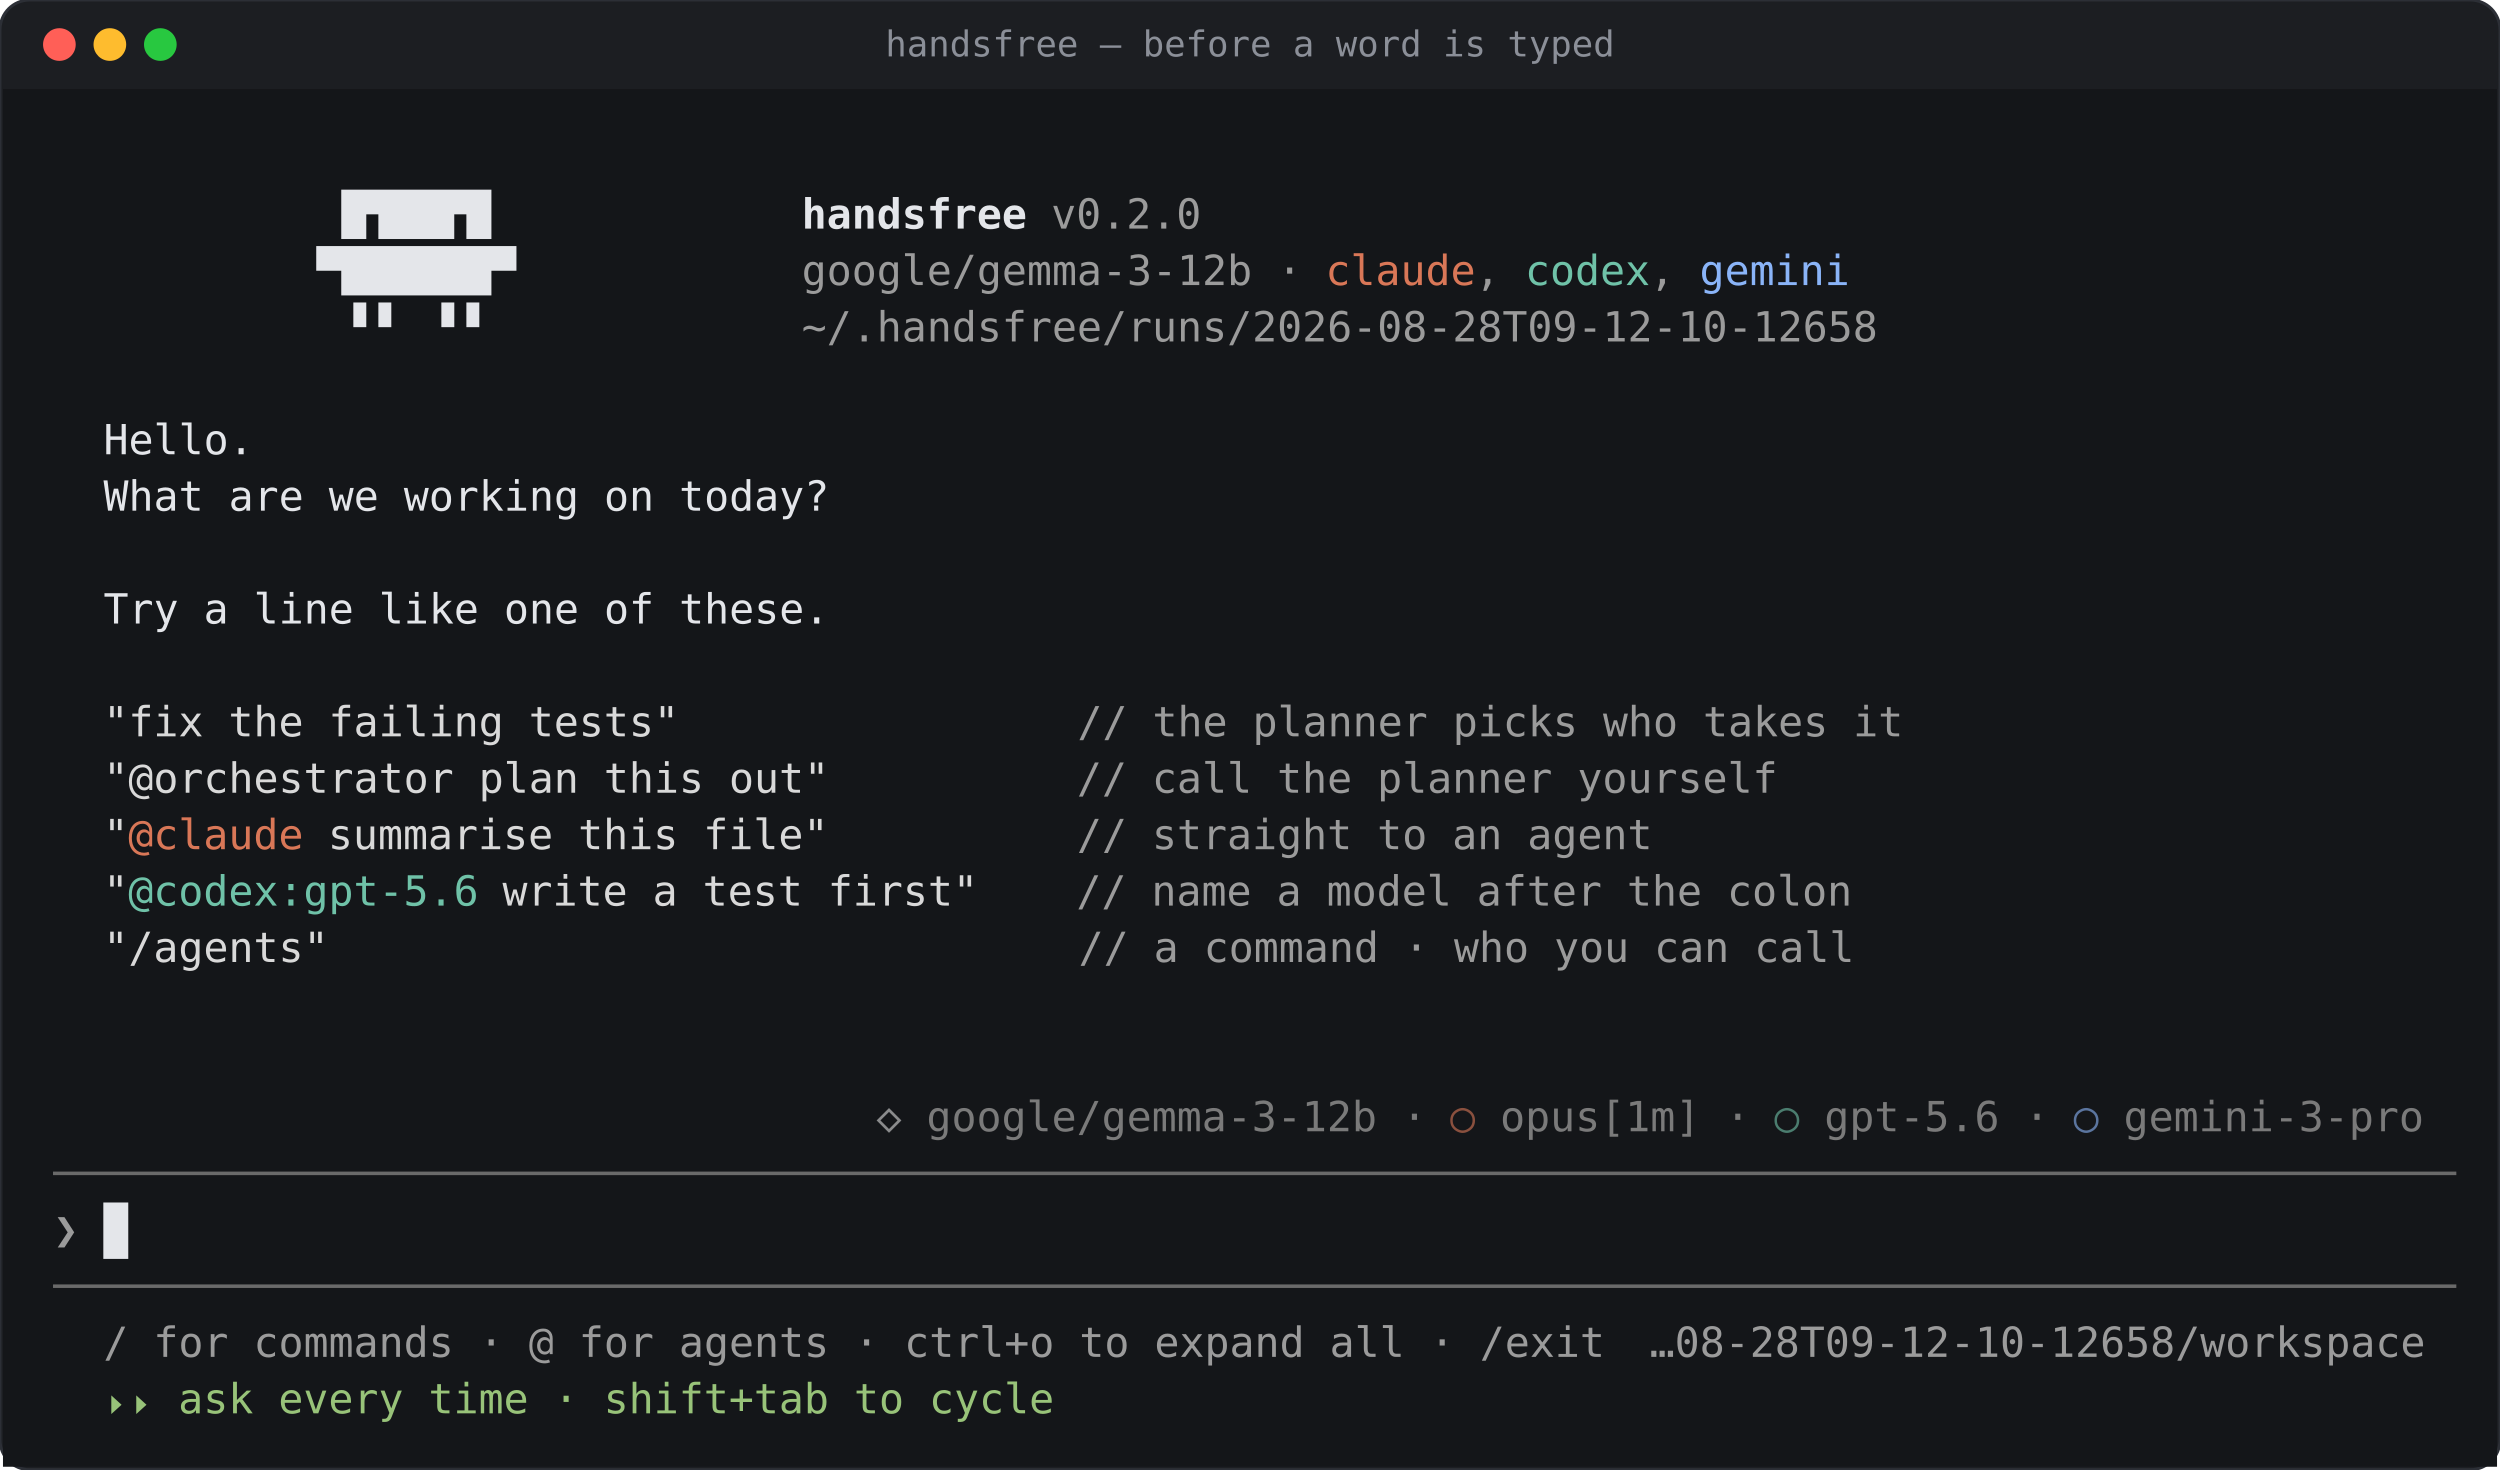
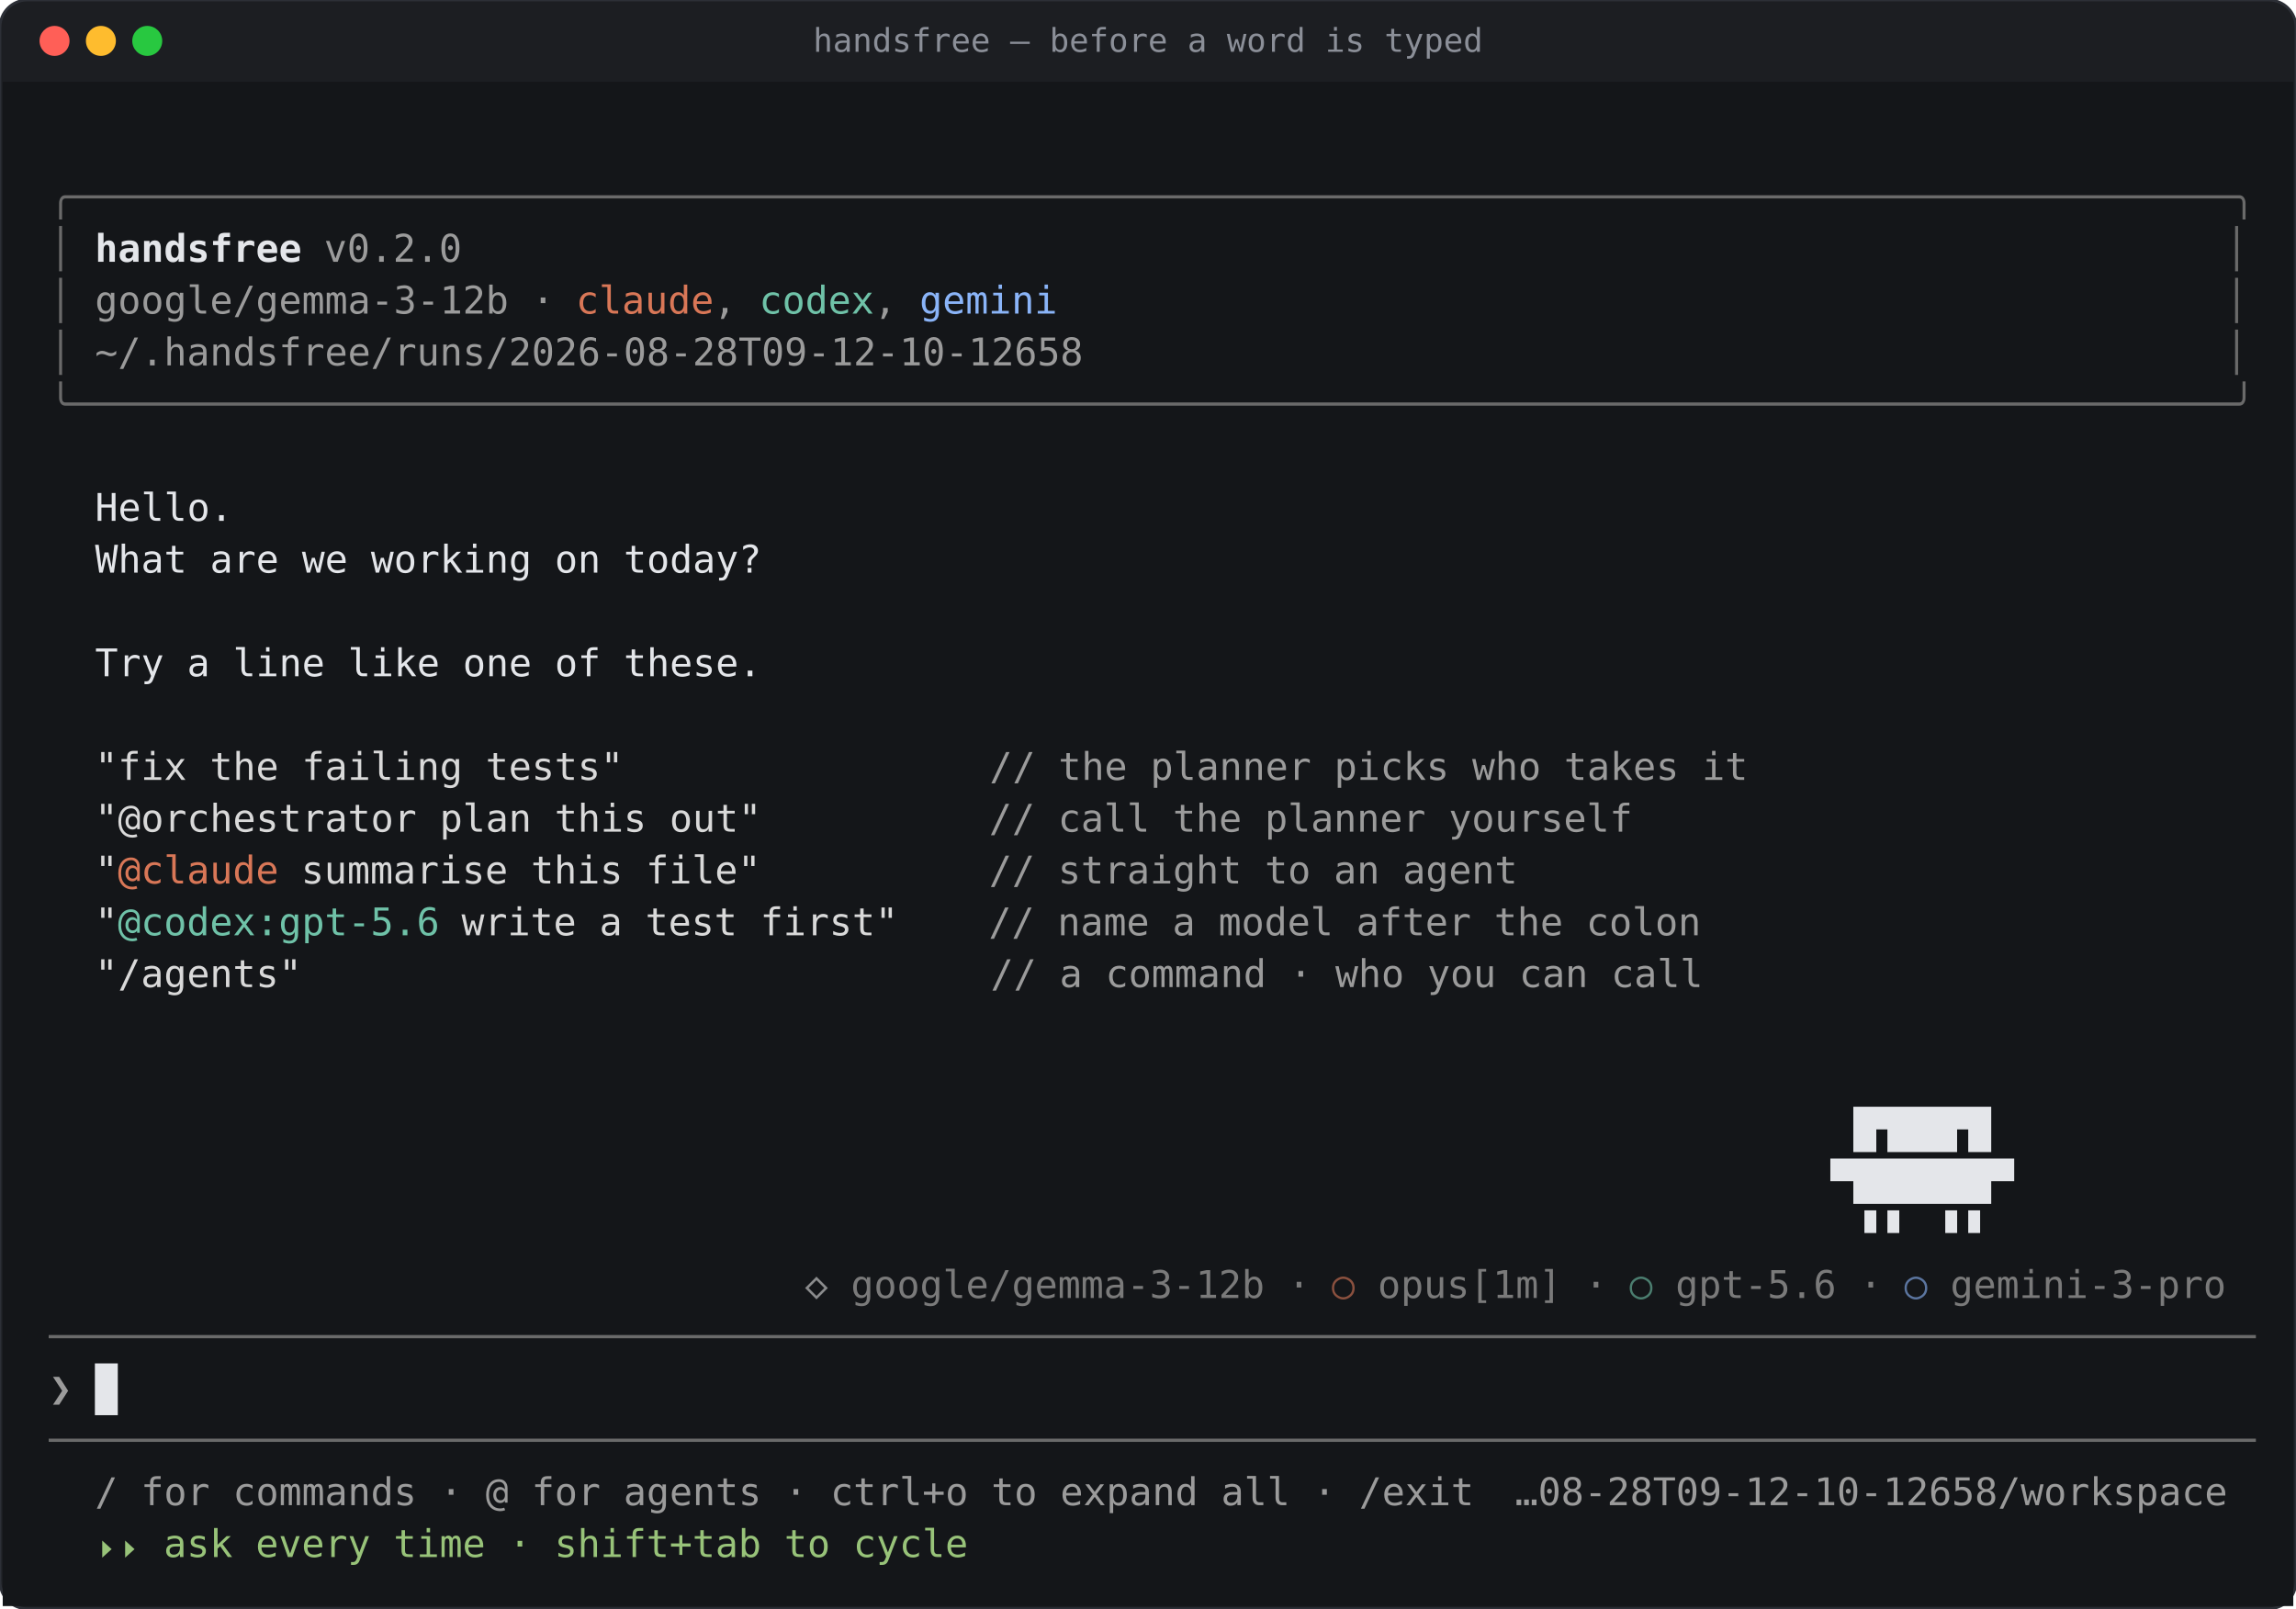
- <svg xmlns="http://www.w3.org/2000/svg" width="842" height="495" viewBox="0 0 842 495" font-family="ui-monospace, SFMono-Regular, Menlo, Consolas, 'DejaVu Sans Mono', monospace" font-size="14">
-   <rect width="842" height="495" rx="10" fill="#1c1e22" stroke="#2c2f36" />
-   <rect x="1" y="30" width="840" height="464" fill="#141619" />
+ <svg xmlns="http://www.w3.org/2000/svg" width="842" height="590" viewBox="0 0 842 590" font-family="ui-monospace, SFMono-Regular, Menlo, Consolas, 'DejaVu Sans Mono', monospace" font-size="14">
+   <rect width="842" height="590" rx="10" fill="#1c1e22" stroke="#2c2f36" />
+   <rect x="1" y="30" width="840" height="559" fill="#141619" />
  <circle cx="20" cy="15" r="5.5" fill="#ff5f57" />
  <circle cx="37" cy="15" r="5.5" fill="#febc2e" />
  <circle cx="54" cy="15" r="5.5" fill="#28c840" />
  <text x="421" y="19" fill="#8b8f98" font-size="12" text-anchor="middle">handsfree — before a word is typed</text>
-   <rect x="34.8" y="405.0" width="8.4" height="19" fill="#e4e6ea" />
-   <text x="18.0" y="77.0" fill="#e4e6ea" textLength="252.0" lengthAdjust="spacingAndGlyphs" xml:space="preserve">           ▐▛███▜▌            </text>
-   <text x="270.0" y="77.0" fill="#e4e6ea" font-weight="600" textLength="75.6" lengthAdjust="spacingAndGlyphs" xml:space="preserve">handsfree</text>
-   <text x="345.6" y="77.0" fill="rgb(155,155,155)" textLength="58.8" lengthAdjust="spacingAndGlyphs" xml:space="preserve"> v0.2.0</text>
-   <text x="18.0" y="96.0" fill="#e4e6ea" textLength="252.0" lengthAdjust="spacingAndGlyphs" xml:space="preserve">          ▝▜█████▛▘           </text>
-   <text x="270.0" y="96.0" fill="rgb(155,155,155)" textLength="176.4" lengthAdjust="spacingAndGlyphs" xml:space="preserve">google/gemma-3-12b · </text>
-   <text x="446.4" y="96.0" fill="rgb(217,119,87)" textLength="50.4" lengthAdjust="spacingAndGlyphs" xml:space="preserve">claude</text>
-   <text x="496.8" y="96.0" fill="rgb(155,155,155)" textLength="16.8" lengthAdjust="spacingAndGlyphs" xml:space="preserve">, </text>
-   <text x="513.6" y="96.0" fill="rgb(111,194,168)" textLength="42.0" lengthAdjust="spacingAndGlyphs" xml:space="preserve">codex</text>
-   <text x="555.6" y="96.0" fill="rgb(155,155,155)" textLength="16.8" lengthAdjust="spacingAndGlyphs" xml:space="preserve">, </text>
-   <text x="572.4" y="96.0" fill="rgb(138,180,248)" textLength="50.4" lengthAdjust="spacingAndGlyphs" xml:space="preserve">gemini</text>
-   <text x="18.0" y="115.0" fill="#e4e6ea" textLength="252.0" lengthAdjust="spacingAndGlyphs" xml:space="preserve">            ▘▘ ▝▝             </text>
-   <text x="270.0" y="115.0" fill="rgb(155,155,155)" textLength="361.2" lengthAdjust="spacingAndGlyphs" xml:space="preserve">~/.handsfree/runs/2026-08-28T09-12-10-12658</text>
-   <text x="18.0" y="153.0" fill="#e4e6ea" textLength="67.2" lengthAdjust="spacingAndGlyphs" xml:space="preserve">  Hello.</text>
-   <text x="18.0" y="172.0" fill="#e4e6ea" textLength="260.4" lengthAdjust="spacingAndGlyphs" xml:space="preserve">  What are we working on today?</text>
-   <text x="18.0" y="210.0" fill="#e4e6ea" textLength="260.4" lengthAdjust="spacingAndGlyphs" xml:space="preserve">  Try a line like one of these.</text>
-   <text x="34.8" y="248.0" fill="rgb(217,217,217)" textLength="193.2" lengthAdjust="spacingAndGlyphs" xml:space="preserve">"fix the failing tests"</text>
-   <text x="228.0" y="248.0" fill="rgb(155,155,155)" textLength="411.6" lengthAdjust="spacingAndGlyphs" xml:space="preserve">                // the planner picks who takes it</text>
-   <text x="34.8" y="267.0" fill="rgb(217,217,217)" textLength="243.6" lengthAdjust="spacingAndGlyphs" xml:space="preserve">"@orchestrator plan this out"</text>
-   <text x="278.4" y="267.0" fill="rgb(155,155,155)" textLength="319.2" lengthAdjust="spacingAndGlyphs" xml:space="preserve">          // call the planner yourself</text>
-   <text x="34.8" y="286.0" fill="rgb(217,217,217)" textLength="8.4" lengthAdjust="spacingAndGlyphs" xml:space="preserve">"</text>
-   <text x="43.2" y="286.0" fill="rgb(217,119,87)" textLength="58.8" lengthAdjust="spacingAndGlyphs" xml:space="preserve">@claude</text>
-   <text x="102.0" y="286.0" fill="rgb(217,217,217)" textLength="176.4" lengthAdjust="spacingAndGlyphs" xml:space="preserve"> summarise this file"</text>
-   <text x="278.4" y="286.0" fill="rgb(155,155,155)" textLength="277.2" lengthAdjust="spacingAndGlyphs" xml:space="preserve">          // straight to an agent</text>
-   <text x="34.8" y="305.0" fill="rgb(217,217,217)" textLength="8.4" lengthAdjust="spacingAndGlyphs" xml:space="preserve">"</text>
-   <text x="43.2" y="305.0" fill="rgb(111,194,168)" textLength="117.6" lengthAdjust="spacingAndGlyphs" xml:space="preserve">@codex:gpt-5.6</text>
-   <text x="160.8" y="305.0" fill="rgb(217,217,217)" textLength="168.0" lengthAdjust="spacingAndGlyphs" xml:space="preserve"> write a test first"</text>
-   <text x="328.8" y="305.0" fill="rgb(155,155,155)" textLength="294.0" lengthAdjust="spacingAndGlyphs" xml:space="preserve">    // name a model after the colon</text>
-   <text x="34.8" y="324.0" fill="rgb(217,217,217)" textLength="75.6" lengthAdjust="spacingAndGlyphs" xml:space="preserve">"/agents"</text>
-   <text x="110.4" y="324.0" fill="rgb(155,155,155)" textLength="512.4" lengthAdjust="spacingAndGlyphs" xml:space="preserve">                              // a command · who you can call</text>
-   <text x="295.2" y="381.0" fill="rgb(217,217,217)" opacity="0.6" textLength="8.4" lengthAdjust="spacingAndGlyphs" xml:space="preserve">◇</text>
-   <text x="303.6" y="381.0" fill="rgb(122,122,122)" textLength="184.8" lengthAdjust="spacingAndGlyphs" xml:space="preserve"> google/gemma-3-12b · </text>
-   <text x="488.4" y="381.0" fill="rgb(217,119,87)" opacity="0.6" textLength="8.4" lengthAdjust="spacingAndGlyphs" xml:space="preserve">○</text>
-   <text x="496.8" y="381.0" fill="rgb(122,122,122)" textLength="100.8" lengthAdjust="spacingAndGlyphs" xml:space="preserve"> opus[1m] · </text>
-   <text x="597.6" y="381.0" fill="rgb(111,194,168)" opacity="0.6" textLength="8.4" lengthAdjust="spacingAndGlyphs" xml:space="preserve">○</text>
-   <text x="606.0" y="381.0" fill="rgb(122,122,122)" textLength="92.4" lengthAdjust="spacingAndGlyphs" xml:space="preserve"> gpt-5.6 · </text>
-   <text x="698.4" y="381.0" fill="rgb(138,180,248)" opacity="0.6" textLength="8.4" lengthAdjust="spacingAndGlyphs" xml:space="preserve">○</text>
-   <text x="706.8" y="381.0" fill="rgb(122,122,122)" textLength="109.2" lengthAdjust="spacingAndGlyphs" xml:space="preserve"> gemini-3-pro</text>
-   <text x="18.0" y="400.0" fill="rgb(106,106,106)" textLength="806.4" lengthAdjust="spacingAndGlyphs" xml:space="preserve">────────────────────────────────────────────────────────────────────────────────────────────────</text>
-   <text x="18.0" y="419.0" fill="rgb(155,155,155)" textLength="16.8" lengthAdjust="spacingAndGlyphs" xml:space="preserve">❯ </text>
-   <text x="18.0" y="438.0" fill="rgb(106,106,106)" textLength="806.4" lengthAdjust="spacingAndGlyphs" xml:space="preserve">────────────────────────────────────────────────────────────────────────────────────────────────</text>
-   <text x="34.8" y="457.0" fill="rgb(155,155,155)" textLength="504.0" lengthAdjust="spacingAndGlyphs" xml:space="preserve">/ for commands · @ for agents · ctrl+o to expand all · /exit</text>
-   <text x="555.6" y="457.0" fill="rgb(155,155,155)" textLength="260.4" lengthAdjust="spacingAndGlyphs" xml:space="preserve">…08-28T09-12-10-12658/workspace</text>
-   <text x="34.8" y="476.0" fill="#98c379" textLength="319.2" lengthAdjust="spacingAndGlyphs" xml:space="preserve">⏵⏵ ask every time · shift+tab to cycle</text>
+   <rect x="34.8" y="500.0" width="8.4" height="19" fill="#e4e6ea" />
+   <text x="18.0" y="77.0" fill="rgb(106,106,106)" textLength="806.4" lengthAdjust="spacingAndGlyphs" xml:space="preserve">╭──────────────────────────────────────────────────────────────────────────────────────────────╮</text>
+   <text x="18.0" y="96.0" fill="rgb(106,106,106)" textLength="8.4" lengthAdjust="spacingAndGlyphs" xml:space="preserve">│</text>
+   <text x="34.8" y="96.0" fill="#e4e6ea" font-weight="600" textLength="75.6" lengthAdjust="spacingAndGlyphs" xml:space="preserve">handsfree</text>
+   <text x="110.4" y="96.0" fill="rgb(155,155,155)" textLength="58.8" lengthAdjust="spacingAndGlyphs" xml:space="preserve"> v0.2.0</text>
+   <text x="816.0" y="96.0" fill="rgb(106,106,106)" textLength="8.4" lengthAdjust="spacingAndGlyphs" xml:space="preserve">│</text>
+   <text x="18.0" y="115.0" fill="rgb(106,106,106)" textLength="8.4" lengthAdjust="spacingAndGlyphs" xml:space="preserve">│</text>
+   <text x="34.8" y="115.0" fill="rgb(155,155,155)" textLength="176.4" lengthAdjust="spacingAndGlyphs" xml:space="preserve">google/gemma-3-12b · </text>
+   <text x="211.2" y="115.0" fill="rgb(217,119,87)" textLength="50.4" lengthAdjust="spacingAndGlyphs" xml:space="preserve">claude</text>
+   <text x="261.6" y="115.0" fill="rgb(155,155,155)" textLength="16.8" lengthAdjust="spacingAndGlyphs" xml:space="preserve">, </text>
+   <text x="278.4" y="115.0" fill="rgb(111,194,168)" textLength="42.0" lengthAdjust="spacingAndGlyphs" xml:space="preserve">codex</text>
+   <text x="320.4" y="115.0" fill="rgb(155,155,155)" textLength="16.8" lengthAdjust="spacingAndGlyphs" xml:space="preserve">, </text>
+   <text x="337.2" y="115.0" fill="rgb(138,180,248)" textLength="50.4" lengthAdjust="spacingAndGlyphs" xml:space="preserve">gemini</text>
+   <text x="816.0" y="115.0" fill="rgb(106,106,106)" textLength="8.4" lengthAdjust="spacingAndGlyphs" xml:space="preserve">│</text>
+   <text x="18.0" y="134.0" fill="rgb(106,106,106)" textLength="8.4" lengthAdjust="spacingAndGlyphs" xml:space="preserve">│</text>
+   <text x="34.8" y="134.0" fill="rgb(155,155,155)" textLength="361.2" lengthAdjust="spacingAndGlyphs" xml:space="preserve">~/.handsfree/runs/2026-08-28T09-12-10-12658</text>
+   <text x="816.0" y="134.0" fill="rgb(106,106,106)" textLength="8.4" lengthAdjust="spacingAndGlyphs" xml:space="preserve">│</text>
+   <text x="18.0" y="153.0" fill="rgb(106,106,106)" textLength="806.4" lengthAdjust="spacingAndGlyphs" xml:space="preserve">╰──────────────────────────────────────────────────────────────────────────────────────────────╯</text>
+   <text x="18.0" y="191.0" fill="#e4e6ea" textLength="67.2" lengthAdjust="spacingAndGlyphs" xml:space="preserve">  Hello.</text>
+   <text x="18.0" y="210.0" fill="#e4e6ea" textLength="260.4" lengthAdjust="spacingAndGlyphs" xml:space="preserve">  What are we working on today?</text>
+   <text x="18.0" y="248.0" fill="#e4e6ea" textLength="260.4" lengthAdjust="spacingAndGlyphs" xml:space="preserve">  Try a line like one of these.</text>
+   <text x="34.8" y="286.0" fill="rgb(217,217,217)" textLength="193.2" lengthAdjust="spacingAndGlyphs" xml:space="preserve">"fix the failing tests"</text>
+   <text x="228.0" y="286.0" fill="rgb(155,155,155)" textLength="411.6" lengthAdjust="spacingAndGlyphs" xml:space="preserve">                // the planner picks who takes it</text>
+   <text x="34.8" y="305.0" fill="rgb(217,217,217)" textLength="243.6" lengthAdjust="spacingAndGlyphs" xml:space="preserve">"@orchestrator plan this out"</text>
+   <text x="278.4" y="305.0" fill="rgb(155,155,155)" textLength="319.2" lengthAdjust="spacingAndGlyphs" xml:space="preserve">          // call the planner yourself</text>
+   <text x="34.8" y="324.0" fill="rgb(217,217,217)" textLength="8.4" lengthAdjust="spacingAndGlyphs" xml:space="preserve">"</text>
+   <text x="43.2" y="324.0" fill="rgb(217,119,87)" textLength="58.8" lengthAdjust="spacingAndGlyphs" xml:space="preserve">@claude</text>
+   <text x="102.0" y="324.0" fill="rgb(217,217,217)" textLength="176.4" lengthAdjust="spacingAndGlyphs" xml:space="preserve"> summarise this file"</text>
+   <text x="278.4" y="324.0" fill="rgb(155,155,155)" textLength="277.2" lengthAdjust="spacingAndGlyphs" xml:space="preserve">          // straight to an agent</text>
+   <text x="34.8" y="343.0" fill="rgb(217,217,217)" textLength="8.4" lengthAdjust="spacingAndGlyphs" xml:space="preserve">"</text>
+   <text x="43.2" y="343.0" fill="rgb(111,194,168)" textLength="117.6" lengthAdjust="spacingAndGlyphs" xml:space="preserve">@codex:gpt-5.6</text>
+   <text x="160.8" y="343.0" fill="rgb(217,217,217)" textLength="168.0" lengthAdjust="spacingAndGlyphs" xml:space="preserve"> write a test first"</text>
+   <text x="328.8" y="343.0" fill="rgb(155,155,155)" textLength="294.0" lengthAdjust="spacingAndGlyphs" xml:space="preserve">    // name a model after the colon</text>
+   <text x="34.8" y="362.0" fill="rgb(217,217,217)" textLength="75.6" lengthAdjust="spacingAndGlyphs" xml:space="preserve">"/agents"</text>
+   <text x="110.4" y="362.0" fill="rgb(155,155,155)" textLength="512.4" lengthAdjust="spacingAndGlyphs" xml:space="preserve">                              // a command · who you can call</text>
+   <text x="18.0" y="419.0" fill="#e4e6ea" textLength="714.0" lengthAdjust="spacingAndGlyphs" xml:space="preserve">                                                                              ▐▛███▜▌</text>
+   <text x="18.0" y="438.0" fill="#e4e6ea" textLength="722.4" lengthAdjust="spacingAndGlyphs" xml:space="preserve">                                                                             ▝▜█████▛▘</text>
+   <text x="18.0" y="457.0" fill="#e4e6ea" textLength="705.6" lengthAdjust="spacingAndGlyphs" xml:space="preserve">                                                                               ▘▘ ▝▝</text>
+   <text x="295.2" y="476.0" fill="rgb(217,217,217)" opacity="0.6" textLength="8.4" lengthAdjust="spacingAndGlyphs" xml:space="preserve">◇</text>
+   <text x="303.6" y="476.0" fill="rgb(122,122,122)" textLength="184.8" lengthAdjust="spacingAndGlyphs" xml:space="preserve"> google/gemma-3-12b · </text>
+   <text x="488.4" y="476.0" fill="rgb(217,119,87)" opacity="0.6" textLength="8.4" lengthAdjust="spacingAndGlyphs" xml:space="preserve">○</text>
+   <text x="496.8" y="476.0" fill="rgb(122,122,122)" textLength="100.8" lengthAdjust="spacingAndGlyphs" xml:space="preserve"> opus[1m] · </text>
+   <text x="597.6" y="476.0" fill="rgb(111,194,168)" opacity="0.6" textLength="8.4" lengthAdjust="spacingAndGlyphs" xml:space="preserve">○</text>
+   <text x="606.0" y="476.0" fill="rgb(122,122,122)" textLength="92.4" lengthAdjust="spacingAndGlyphs" xml:space="preserve"> gpt-5.6 · </text>
+   <text x="698.4" y="476.0" fill="rgb(138,180,248)" opacity="0.6" textLength="8.4" lengthAdjust="spacingAndGlyphs" xml:space="preserve">○</text>
+   <text x="706.8" y="476.0" fill="rgb(122,122,122)" textLength="109.2" lengthAdjust="spacingAndGlyphs" xml:space="preserve"> gemini-3-pro</text>
+   <text x="18.0" y="495.0" fill="rgb(106,106,106)" textLength="806.4" lengthAdjust="spacingAndGlyphs" xml:space="preserve">────────────────────────────────────────────────────────────────────────────────────────────────</text>
+   <text x="18.0" y="514.0" fill="rgb(155,155,155)" textLength="16.8" lengthAdjust="spacingAndGlyphs" xml:space="preserve">❯ </text>
+   <text x="18.0" y="533.0" fill="rgb(106,106,106)" textLength="806.4" lengthAdjust="spacingAndGlyphs" xml:space="preserve">────────────────────────────────────────────────────────────────────────────────────────────────</text>
+   <text x="34.8" y="552.0" fill="rgb(155,155,155)" textLength="504.0" lengthAdjust="spacingAndGlyphs" xml:space="preserve">/ for commands · @ for agents · ctrl+o to expand all · /exit</text>
+   <text x="555.6" y="552.0" fill="rgb(155,155,155)" textLength="260.4" lengthAdjust="spacingAndGlyphs" xml:space="preserve">…08-28T09-12-10-12658/workspace</text>
+   <text x="34.8" y="571.0" fill="#98c379" textLength="319.2" lengthAdjust="spacingAndGlyphs" xml:space="preserve">⏵⏵ ask every time · shift+tab to cycle</text>
</svg>
